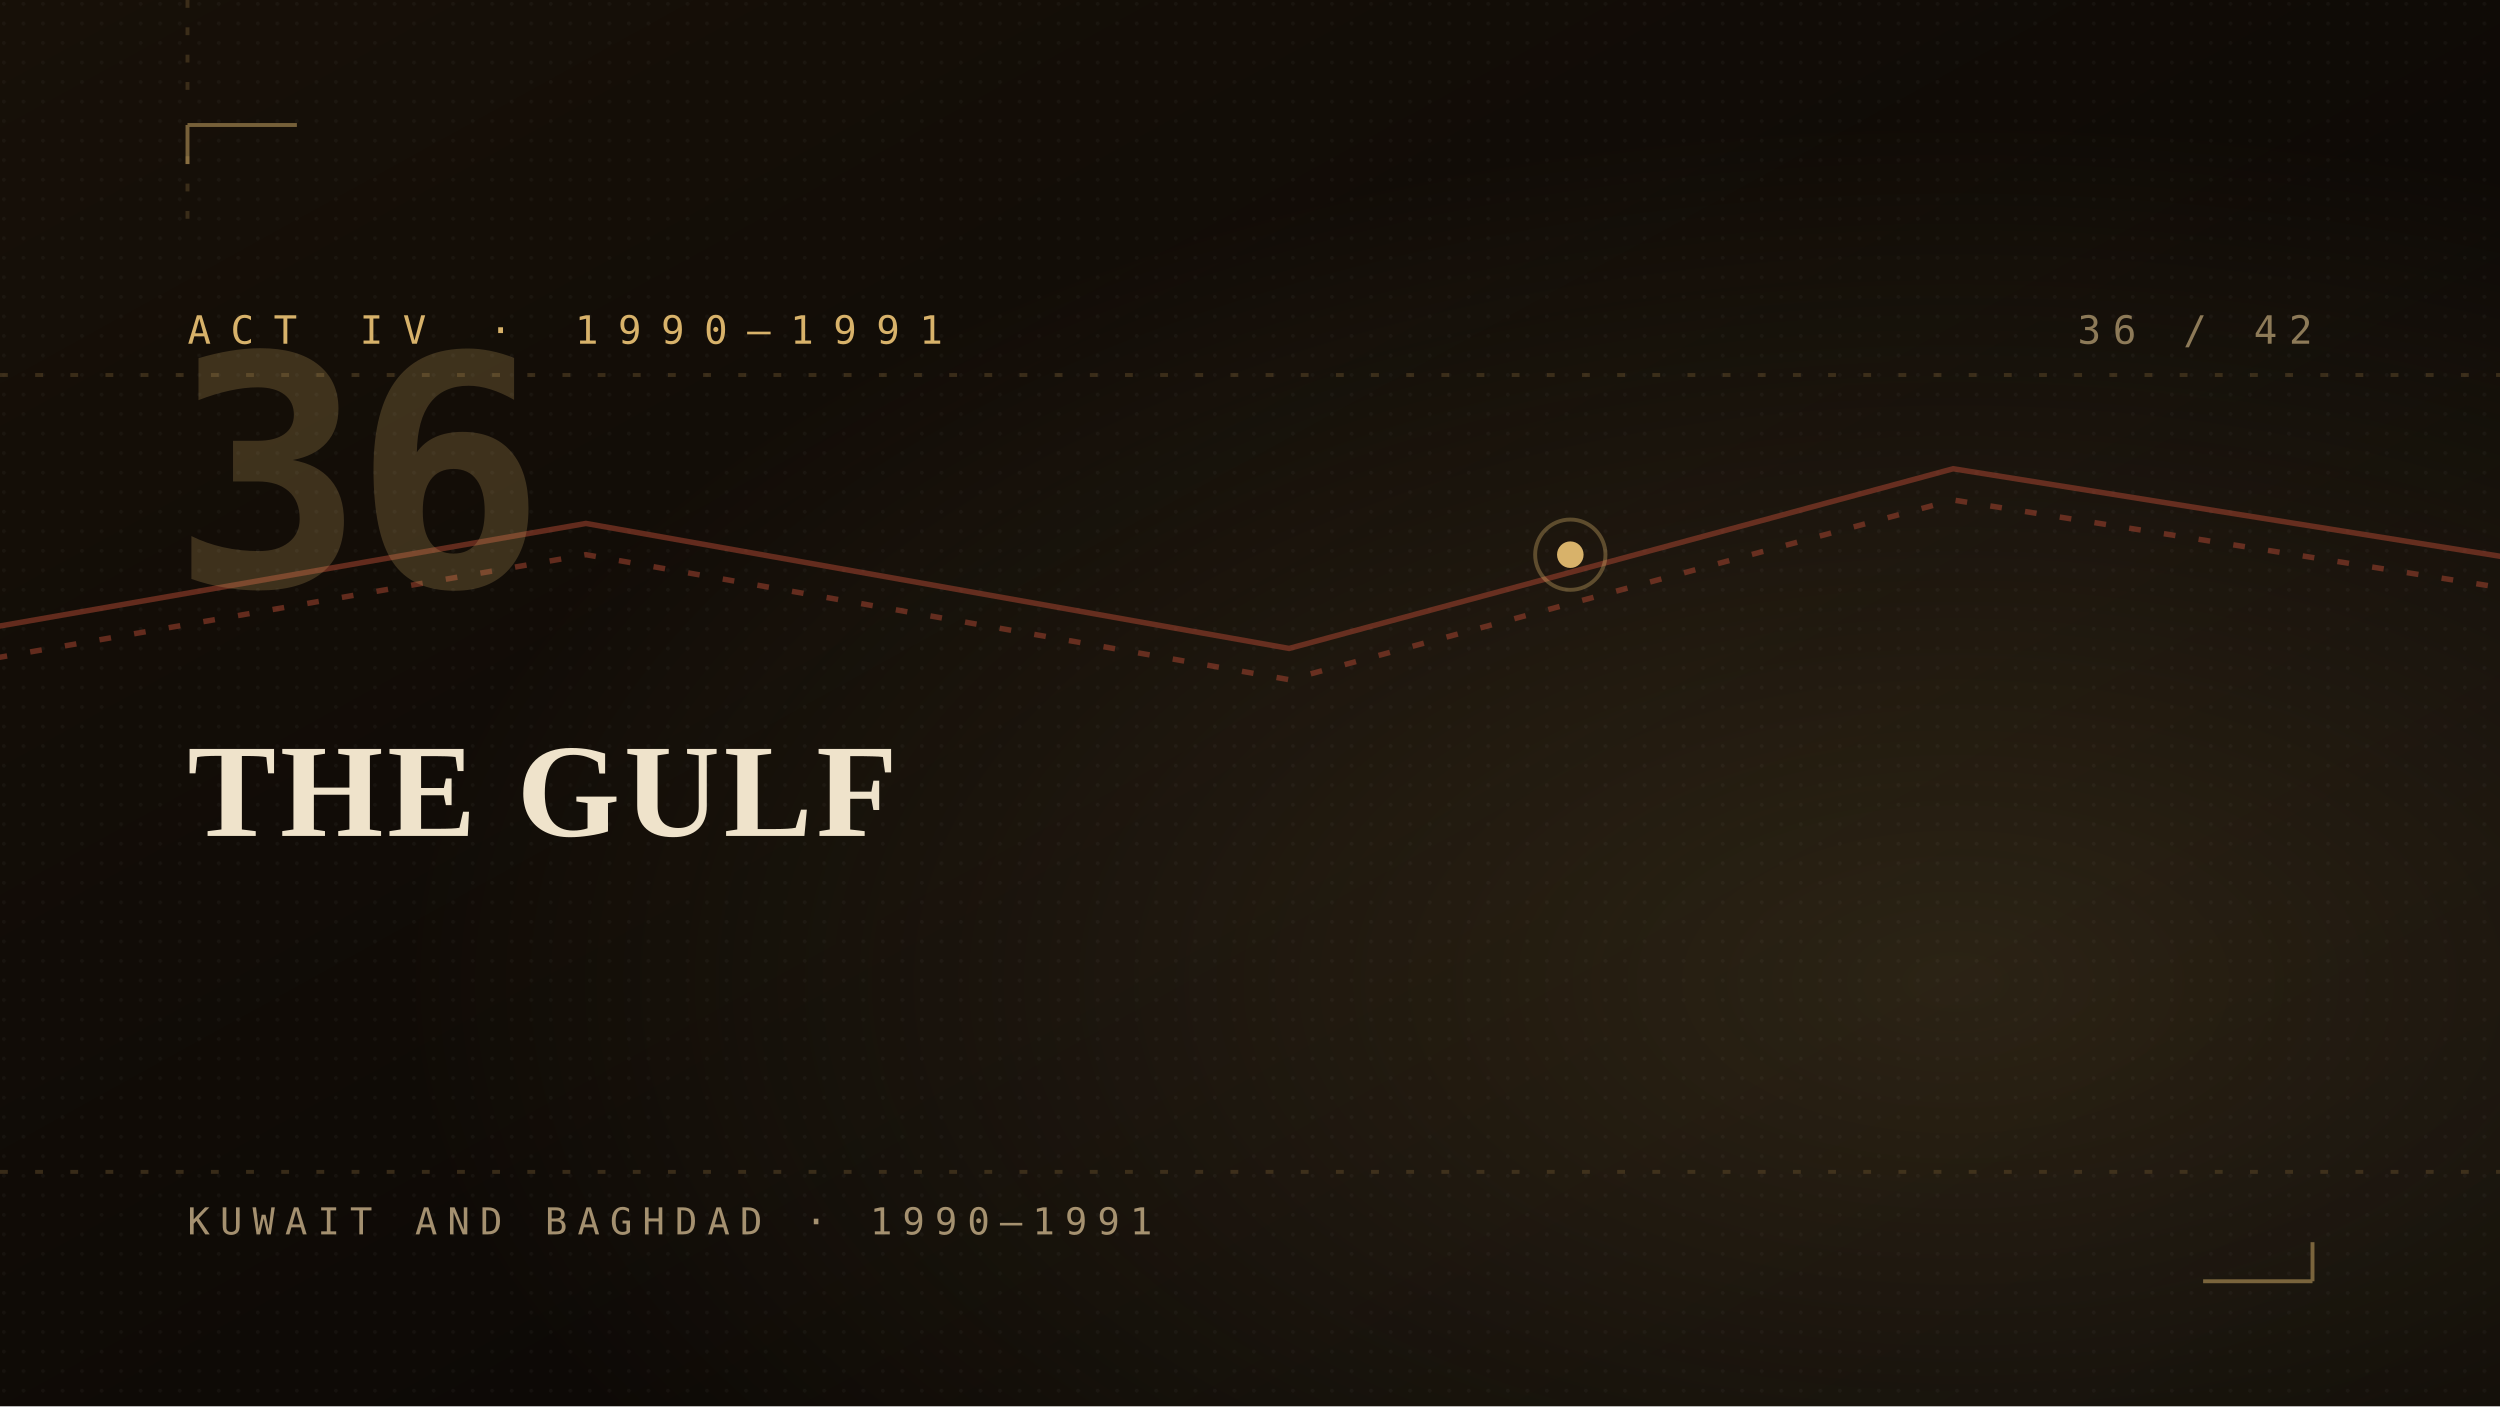
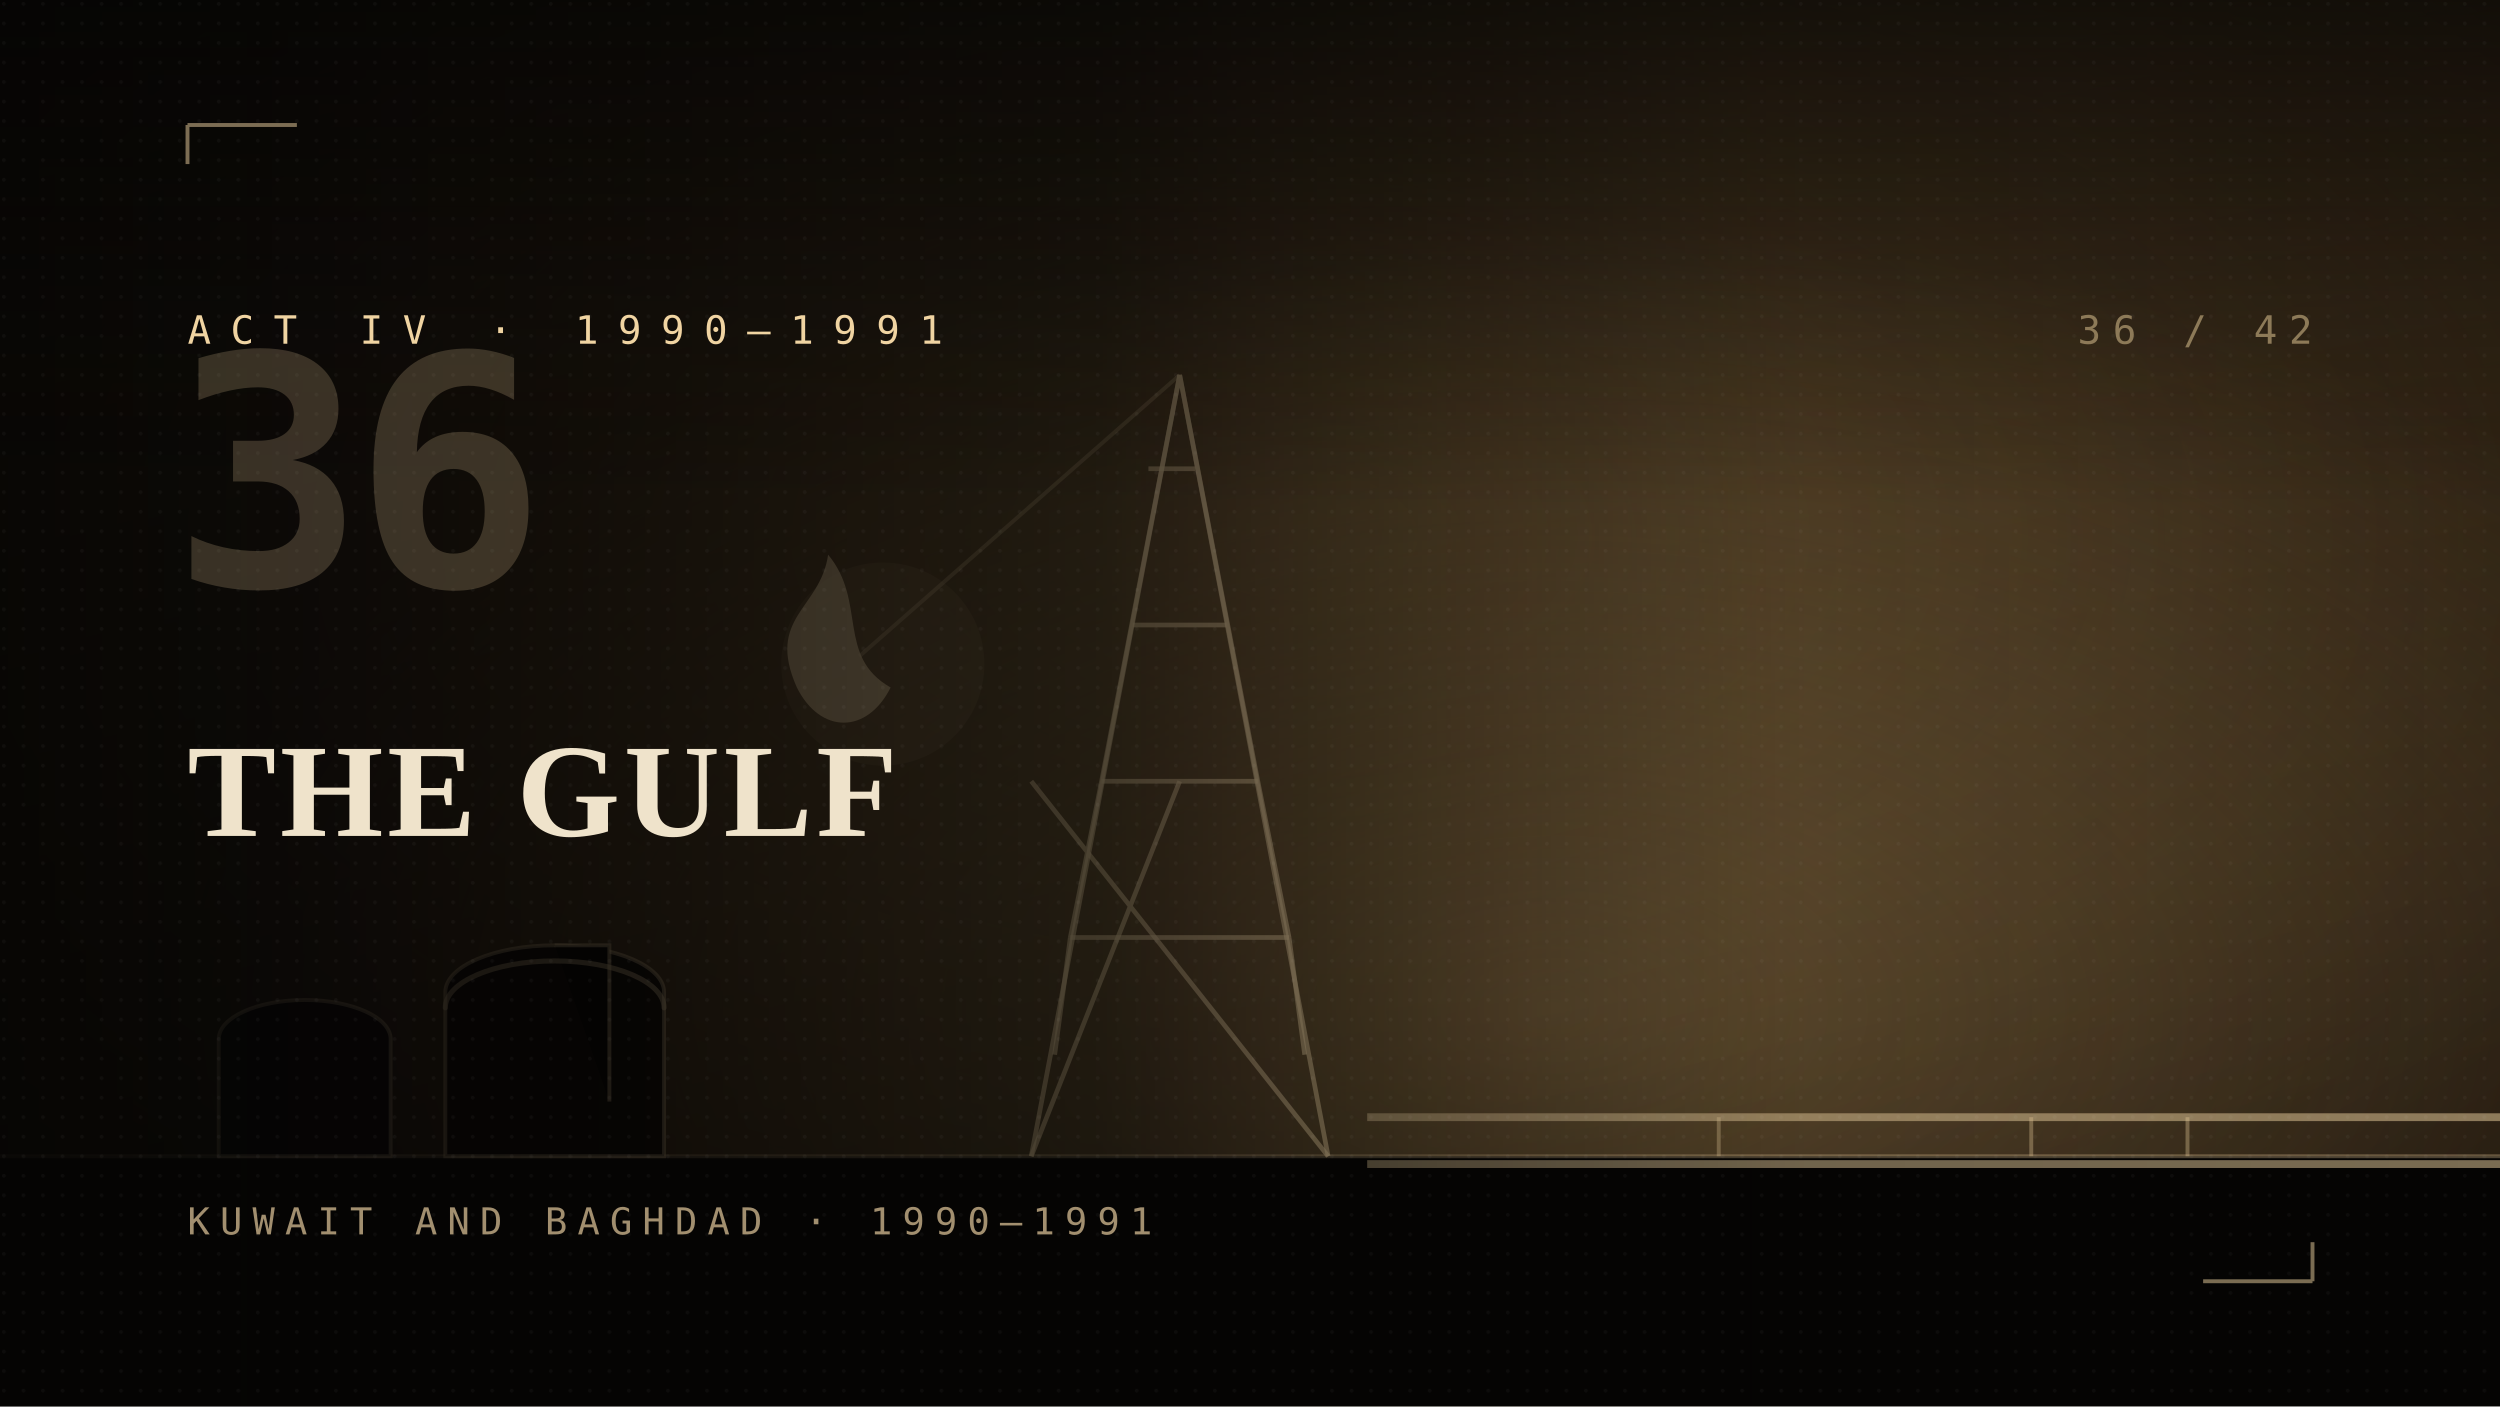
<svg xmlns="http://www.w3.org/2000/svg" width="640" height="360" viewBox="0 0 640 360" role="img" aria-labelledby="t d">
  <defs>
-     <linearGradient id="bg" x1="0" y1="0" x2="1" y2="1">
-       <stop offset="0" stop-color="#171008" />
-       <stop offset="0.55" stop-color="#0e0a06" />
-       <stop offset="1" stop-color="#060403" />
+     <linearGradient id="bg" x1="0" y1="0" x2="0.4" y2="1">
+       <stop offset="0" stop-color="#3d2d18" />
+       <stop offset="1" stop-color="#150e08" />
    </linearGradient>
-     <radialGradient id="glow" cx="78%" cy="70%" r="62%">
-       <stop offset="0" stop-color="#d8b26a" stop-opacity="0.16" />
-       <stop offset="1" stop-color="#d8b26a" stop-opacity="0" />
+     <radialGradient id="glow" cx="52%" cy="38%" r="66%">
+       <stop offset="0" stop-color="#eabf76" stop-opacity="0.2" />
+       <stop offset="1" stop-color="#eabf76" stop-opacity="0" />
+     </radialGradient>
+     <linearGradient id="scrim" x1="0" y1="0" x2="1" y2="0">
+       <stop offset="0" stop-color="#050403" stop-opacity="0.94" />
+       <stop offset="0.44" stop-color="#050403" stop-opacity="0.66" />
+       <stop offset="0.72" stop-color="#050403" stop-opacity="0.08" />
+       <stop offset="1" stop-color="#050403" stop-opacity="0" />
+     </linearGradient>
+     <linearGradient id="topscrim" x1="0" y1="0" x2="0" y2="1">
+       <stop offset="0" stop-color="#050403" stop-opacity="0.7" />
+       <stop offset="0.6" stop-color="#050403" stop-opacity="0.22" />
+       <stop offset="1" stop-color="#050403" stop-opacity="0" />
+     </linearGradient>
+     <radialGradient id="horizon" cx="62%" cy="72%" r="56%">
+       <stop offset="0" stop-color="#eabf76" stop-opacity="0.3" />
+       <stop offset="1" stop-color="#eabf76" stop-opacity="0" />
    </radialGradient>
    <pattern id="grain" width="5" height="5" patternUnits="userSpaceOnUse">
      <circle cx="1" cy="1" r="0.5" fill="#ffffff" opacity="0.035" />
    </pattern>
  </defs>
  <rect width="640" height="360" fill="url(#bg)" />
  <rect width="640" height="360" fill="url(#glow)" />
+   <rect width="640" height="360" fill="url(#horizon)" />
+   <g>
+     <g transform="translate(640 0) scale(-1 1)">
+       <path d="M0 296 H640 V360 H0 Z" fill="#050403" />
+       <path d="M0 296 H640" stroke="#f0d4a2" stroke-opacity="0.3" />
+       <g stroke="#f0d4a2" stroke-opacity="0.6" fill="none" stroke-width="1.2">
+         <path d="M300 296 L338 96 L376 296" />
+         <path d="M318 200 h40 M310 240 h56 M326 160 h24 M334 120 h12" />
+         <path d="M300 296 L376 200 M376 296 L338 200 M338 96 L318 200 M338 96 L358 200 M318 200 L310 240 M358 200 L366 240 M310 240 L306 270 M366 240 L370 270" />
+       </g>
+       <path d="M338 96 L420 168" stroke="#f0d4a2" stroke-opacity="0.3" />
+       <path d="M412 176 c14 -8 6 -22 16 -34 c2 14 16 16 8 34 c-6 12 -18 12 -24 0 Z" fill="#f0d4a2" opacity="0.7" />
+       <circle cx="414" cy="170" r="26" fill="#f0d4a2" opacity="0.1" />
+       <g fill="#0b0705" stroke="#f0d4a2" stroke-opacity="0.45">
+         <path d="M470 296 v-42 a28 12 0 0 1 56 0 v42 Z" />
+         <path d="M540 296 v-30 a22 10 0 0 1 44 0 v30 Z" />
+       </g>
+       <path d="M498 242 h-14 v40" stroke="#f0d4a2" stroke-opacity="0.5" />
+       <g stroke="#f0d4a2" stroke-opacity="0.5" fill="none" stroke-width="2">
+         <path d="M0 286 H290" />
+         <path d="M0 298 H290" />
+       </g>
+       <path d="M120 286 v10 M200 286 v10 M80 286 v10" stroke="#f0d4a2" stroke-opacity="0.35" />
+       <path d="M470 258 a28 12 0 0 1 56 0" fill="none" stroke="#f0d4a2" stroke-opacity="0.5" stroke-width="1.3" stroke-linecap="round" />
+     </g>
+   </g>
+   <rect width="640" height="360" fill="url(#scrim)" />
+   <rect width="640" height="130" fill="url(#topscrim)" />
  <rect width="640" height="360" fill="url(#grain)" />
-   <g stroke="#5a4526" stroke-width="1" opacity="0.55">
-     <path d="M0 96 H640" stroke-dasharray="2 7" />
-     <path d="M0 300 H640" stroke-dasharray="2 7" />
-     <path d="M48 0 V24 M48 40 V56" stroke-dasharray="2 5" />
-   </g>
-   <g fill="none" stroke="#a4442f" stroke-width="1.4" opacity="0.55">
-     <path d="M-10 162 L150 134 L330 166 L500 120 L650 144" />
-     <path d="M-10 170 L150 142 L330 174 L500 128 L650 152" stroke-dasharray="3 6" />
-   </g>
-   <circle cx="402" cy="142" r="3.4" fill="#d8b26a" />
-   <circle cx="402" cy="142" r="9" fill="none" stroke="#d8b26a" stroke-opacity="0.35" />
-   <text x="48" y="88" font-family="'JetBrains Mono',Consolas,monospace" font-size="10" fill="#d8b26a" letter-spacing="5">ACT IV · 1990–1991</text>
+   <text x="48" y="88" font-family="'JetBrains Mono',Consolas,monospace" font-size="10" fill="#f0d4a2" letter-spacing="5">ACT IV · 1990–1991</text>
  <text x="592" y="88" text-anchor="end" font-family="'JetBrains Mono',Consolas,monospace" font-size="10" fill="#8d7a58" letter-spacing="3">36 / 42</text>
-   <text x="44" y="150" font-family="'JetBrains Mono',Consolas,monospace" font-size="82" font-weight="700" fill="#d8b26a" opacity="0.22" letter-spacing="-3">36</text>
+   <text x="44" y="150" font-family="'JetBrains Mono',Consolas,monospace" font-size="82" font-weight="700" fill="#f0d4a2" opacity="0.2" letter-spacing="-3">36</text>
  <text x="48" y="214" font-family="Georgia,'Times New Roman',serif" font-size="34" font-weight="700" fill="#efe3cb" letter-spacing="1">THE GULF</text>
  <text x="48" y="316" font-family="'JetBrains Mono',Consolas,monospace" font-size="9.5" fill="#c9b18a" opacity="0.8" letter-spacing="2.6">KUWAIT AND BAGHDAD · 1990–1991</text>
-   <g stroke="#d8b26a" stroke-opacity="0.5" stroke-width="1">
+   <g stroke="#f0d4a2" stroke-opacity="0.5" stroke-width="1">
    <path d="M48 32 h28 M48 32 v10" />
    <path d="M592 328 h-28 M592 328 v-10" />
  </g>
</svg>
